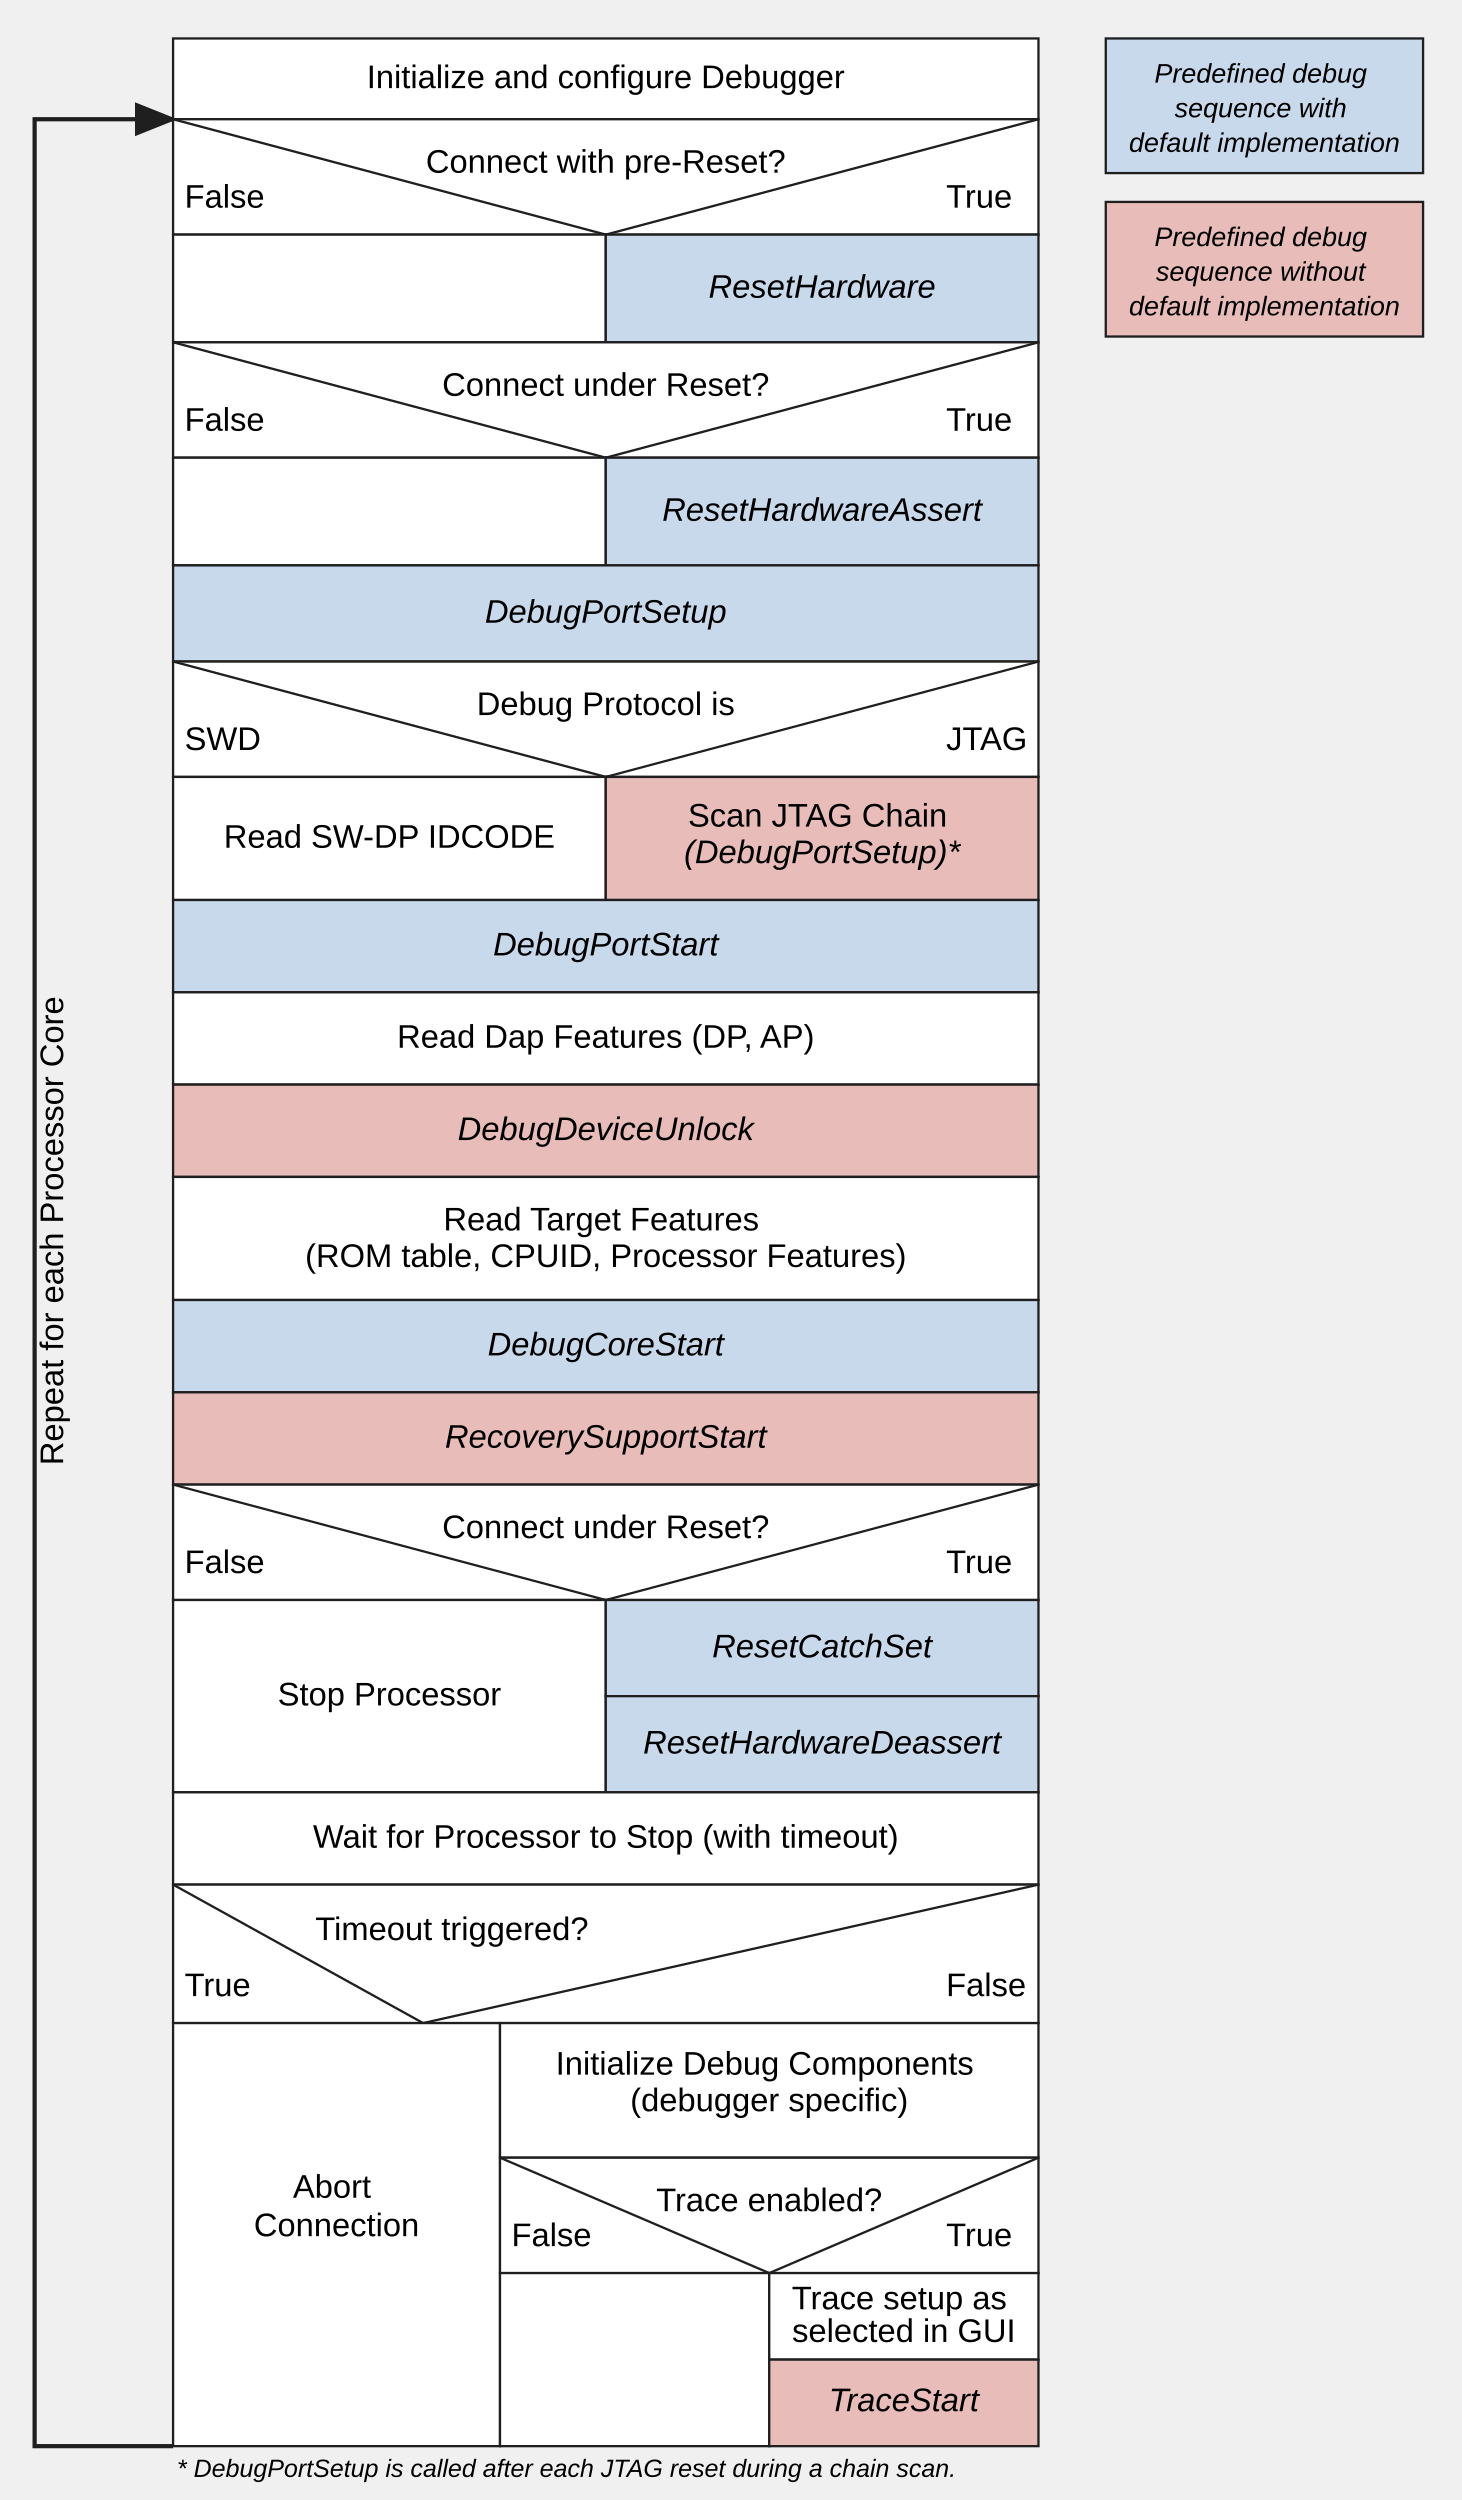
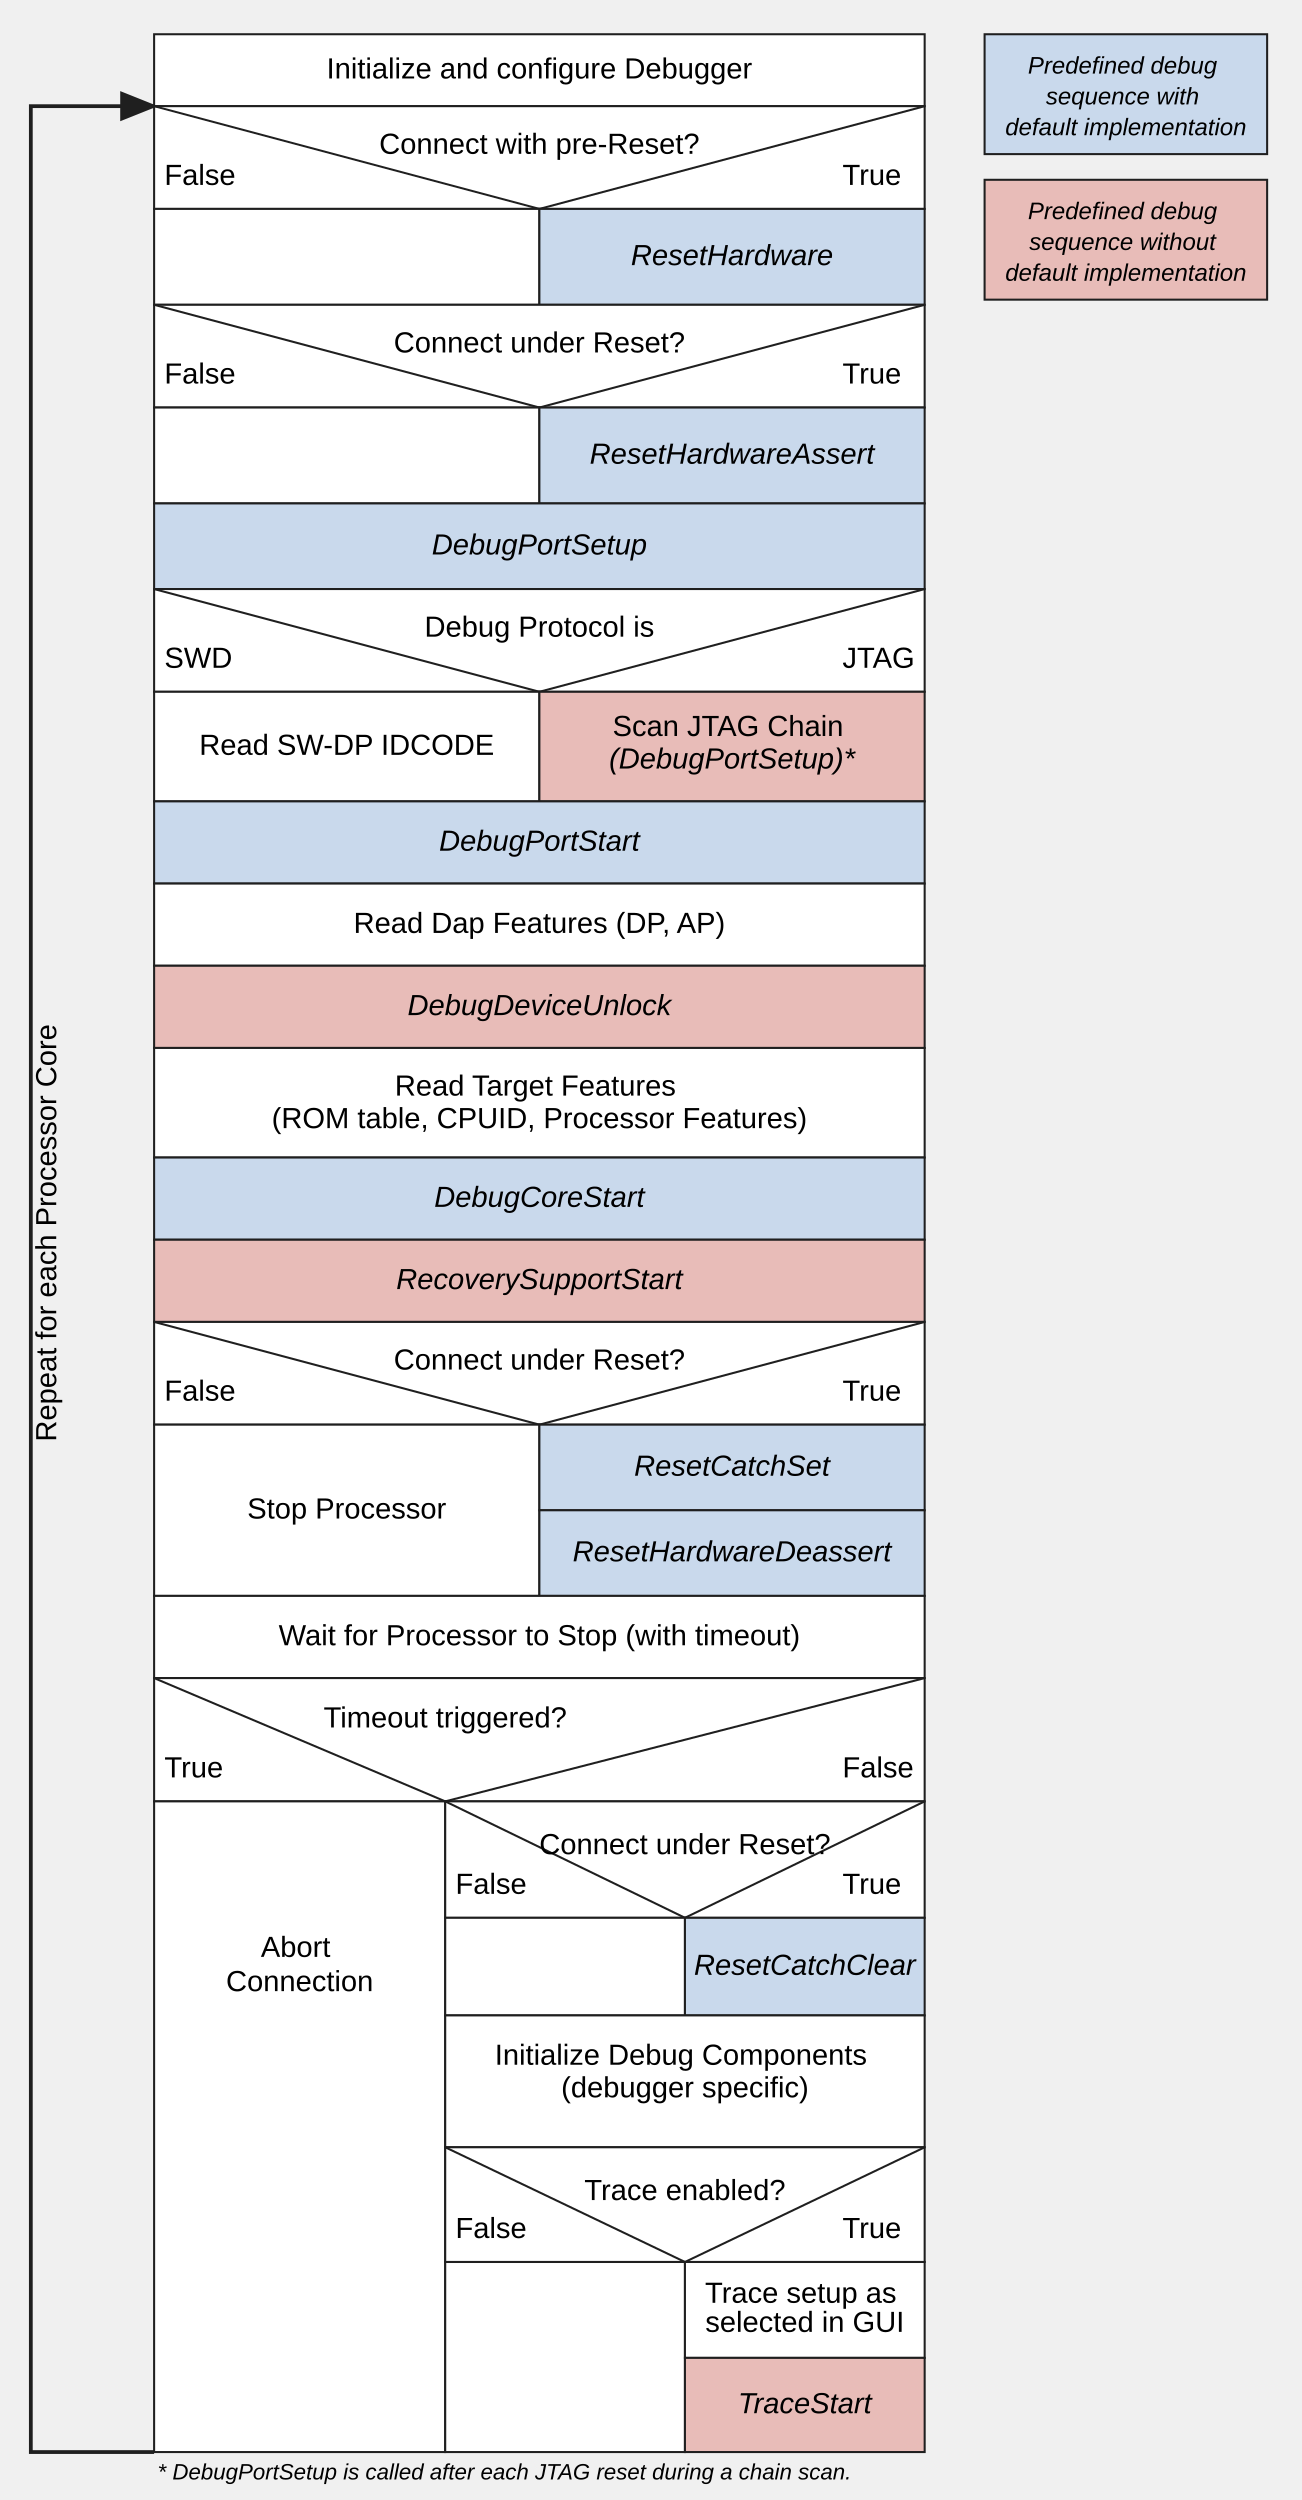
- <svg xmlns="http://www.w3.org/2000/svg" width="664" height="1135.79" viewBox="0 0 760 1300" preserveAspectRatio="xMidYMid meet" role="img" aria-labelledby="title desc">
+ <svg xmlns="http://www.w3.org/2000/svg" width="664" height="1275.57" viewBox="0 0 760 1460" preserveAspectRatio="xMidYMid meet" role="img" aria-labelledby="title desc">
  <defs>
    <marker id="arrow" markerWidth="10" markerHeight="8" refX="9" refY="4" orient="auto" markerUnits="strokeWidth">
      <path d="M0,0 L10,4 L0,8 Z" fill="#1f1f1f" />
    </marker>
    <style>
      text { font-family: Arial, Helvetica, sans-serif; font-size: 17px; fill: #000000; }
      .box, .band { fill: #fff; stroke: #1f1f1f; stroke-width: 1.2; }
      .default { fill: #c9d9ec; }
      .missing { fill: #e8bcb8; }
      .label { text-anchor: middle; dominant-baseline: middle; }
      .seq { font-style: italic; fill: #000; }
      .small { font-size: 14px; }
      .edge { fill: none; stroke: #1f1f1f; stroke-width: 2.2; marker-end: url(#arrow); }
      .thin { stroke: #1f1f1f; stroke-width: 1.2; }
      .note { font-size: 13px; font-style: italic; fill: #000000; }
    </style>
  </defs>
  <g>
-     <path class="edge" d="M90 1272 H18 V62 H90" />
-     <text class="label" x="28" y="640" transform="rotate(-90 28 640)">Repeat for each Processor Core</text>
+     <path class="edge" d="M90 1432 H18 V62 H90" />
+     <text class="label" x="28" y="720" transform="rotate(-90 28 720)">Repeat for each Processor Core</text>
  </g>
  <g>
    <rect class="box" x="90" y="20" width="450" height="42" />
    <text class="label" x="315" y="41">Initialize and configure Debugger</text>
    <rect class="band" x="90" y="62" width="450" height="60" />
    <line class="thin" x1="90" y1="62" x2="315" y2="122" />
    <line class="thin" x1="540" y1="62" x2="315" y2="122" />
    <text class="label" x="315" y="85">Connect with pre-Reset?</text>
    <text x="96" y="108">False</text>
    <text x="492" y="108">True</text>
    <rect class="box" x="90" y="122" width="225" height="56" />
    <rect class="box default" x="315" y="122" width="225" height="56" />
    <text class="label seq" x="427.5" y="150">ResetHardware</text>
    <rect class="band" x="90" y="178" width="450" height="60" />
    <line class="thin" x1="90" y1="178" x2="315" y2="238" />
    <line class="thin" x1="540" y1="178" x2="315" y2="238" />
    <text class="label" x="315" y="201">Connect under Reset?</text>
    <text x="96" y="224">False</text>
    <text x="492" y="224">True</text>
    <rect class="box" x="90" y="238" width="225" height="56" />
    <rect class="box default" x="315" y="238" width="225" height="56" />
    <text class="label seq" x="427.5" y="266">ResetHardwareAssert</text>
    <rect class="box default" x="90" y="294" width="450" height="50" />
    <text class="label seq" x="315" y="319">DebugPortSetup</text>
    <rect class="band" x="90" y="344" width="450" height="60" />
    <line class="thin" x1="90" y1="344" x2="315" y2="404" />
    <line class="thin" x1="540" y1="344" x2="315" y2="404" />
    <text class="label" x="315" y="367">Debug Protocol is</text>
    <text x="96" y="390">SWD</text>
    <text x="492" y="390">JTAG</text>
    <rect class="box" x="90" y="404" width="225" height="64" />
    <text class="label" x="202.5" y="436">Read SW-DP IDCODE</text>
    <rect class="box missing" x="315" y="404" width="225" height="64" />
    <text class="label" x="427.5" y="425">
      <tspan x="427.5" dy="0">Scan JTAG Chain</tspan>
      <tspan class="seq" x="427.5" dy="19">(DebugPortSetup)*</tspan>
    </text>
    <rect class="box default" x="90" y="468" width="450" height="48" />
    <text class="label seq" x="315" y="492">DebugPortStart</text>
    <rect class="box" x="90" y="516" width="450" height="48" />
    <text class="label" x="315" y="540">Read Dap Features (DP, AP)</text>
    <rect class="box missing" x="90" y="564" width="450" height="48" />
    <text class="label seq" x="315" y="588">DebugDeviceUnlock</text>
    <rect class="box" x="90" y="612" width="450" height="64" />
    <text class="label" x="315" y="635">
      <tspan x="315" dy="0">Read Target Features</tspan>
      <tspan x="315" dy="19">(ROM table, CPUID, Processor Features)</tspan>
    </text>
    <rect class="box default" x="90" y="676" width="450" height="48" />
    <text class="label seq" x="315" y="700">DebugCoreStart</text>
    <rect class="box missing" x="90" y="724" width="450" height="48" />
    <text class="label seq" x="315" y="748">RecoverySupportStart</text>
    <rect class="band" x="90" y="772" width="450" height="60" />
    <line class="thin" x1="90" y1="772" x2="315" y2="832" />
    <line class="thin" x1="540" y1="772" x2="315" y2="832" />
    <text class="label" x="315" y="795">Connect under Reset?</text>
    <text x="96" y="818">False</text>
    <text x="492" y="818">True</text>
    <rect class="box" x="90" y="832" width="225" height="100" />
    <text class="label" x="202.5" y="882">Stop Processor</text>
    <rect class="box default" x="315" y="832" width="225" height="50" />
    <text class="label seq" x="427.5" y="857">ResetCatchSet</text>
    <rect class="box default" x="315" y="882" width="225" height="50" />
    <text class="label seq" x="427.5" y="907">ResetHardwareDeassert</text>
    <rect class="box" x="90" y="932" width="450" height="48" />
    <text class="label" x="315" y="956">Wait for Processor to Stop (with timeout)</text>
    <rect class="band" x="90" y="980" width="450" height="72" />
-     <line class="thin" x1="90" y1="980" x2="220" y2="1052" />
-     <line class="thin" x1="540" y1="980" x2="220" y2="1052" />
-     <text class="label" x="235" y="1004">Timeout triggered?</text>
+     <line class="thin" x1="90" y1="980" x2="260" y2="1052" />
+     <line class="thin" x1="540" y1="980" x2="260" y2="1052" />
+     <text class="label" x="260" y="1004">Timeout triggered?</text>
    <text x="96" y="1038">True</text>
    <text x="492" y="1038">False</text>
-     <rect class="box" x="90" y="1052" width="170" height="220" />
+     <rect class="box" x="90" y="1052" width="170" height="380" />
    <text class="label" x="175" y="1138">
      <tspan x="175" dy="0">Abort</tspan>
      <tspan x="175" dy="20">Connection</tspan>
    </text>
-     <rect class="box" x="260" y="1052" width="280" height="70" />
-     <text class="label" x="400" y="1074">
+     <rect class="band" x="260" y="1052" width="280" height="68" />
+     <line class="thin" x1="260" y1="1052" x2="400" y2="1120" />
+     <line class="thin" x1="540" y1="1052" x2="400" y2="1120" />
+     <text class="label" x="400" y="1078">Connect under Reset?</text>
+     <text x="266" y="1106">False</text>
+     <text x="492" y="1106">True</text>
+     <rect class="box" x="260" y="1120" width="140" height="57" />
+     <rect class="box default" x="400" y="1120" width="140" height="57" />
+     <text class="label seq" x="470" y="1148.5">ResetCatchClear</text>
+     <rect class="box" x="260" y="1177" width="280" height="77" />
+     <text class="label" x="400" y="1201">
      <tspan x="400" dy="0">Initialize Debug Components</tspan>
      <tspan x="400" dy="19">(debugger specific)</tspan>
    </text>
-     <rect class="band" x="260" y="1122" width="280" height="60" />
-     <line class="thin" x1="260" y1="1122" x2="400" y2="1182" />
-     <line class="thin" x1="540" y1="1122" x2="400" y2="1182" />
-     <text class="label" x="400" y="1145">Trace enabled?</text>
-     <text x="266" y="1168">False</text>
-     <text x="492" y="1168">True</text>
-     <rect class="box" x="260" y="1182" width="140" height="90" />
-     <rect class="box" x="400" y="1182" width="140" height="45" />
-     <text class="label" x="470" y="1196">
+     <rect class="band" x="260" y="1254" width="280" height="67" />
+     <line class="thin" x1="260" y1="1254" x2="400" y2="1321" />
+     <line class="thin" x1="540" y1="1254" x2="400" y2="1321" />
+     <text class="label" x="400" y="1280">Trace enabled?</text>
+     <text x="266" y="1307">False</text>
+     <text x="492" y="1307">True</text>
+     <rect class="box" x="260" y="1321" width="140" height="111" />
+     <rect class="box" x="400" y="1321" width="140" height="56" />
+     <text class="label" x="470" y="1340">
      <tspan x="470" dy="0">Trace setup as</tspan>
      <tspan x="470" dy="17">selected in GUI</tspan>
    </text>
-     <rect class="box missing" x="400" y="1227" width="140" height="45" />
-     <text class="label seq" x="470" y="1249">TraceStart</text>
+     <rect class="box missing" x="400" y="1377" width="140" height="55" />
+     <text class="label seq" x="470" y="1404.5">TraceStart</text>
  </g>
  <g>
    <rect class="box default" x="575" y="20" width="165" height="70" />
    <text class="label seq small" x="657.5" y="39">
      <tspan x="657.5" dy="0">Predefined debug</tspan>
      <tspan x="657.5" dy="18">sequence with</tspan>
      <tspan x="657.5" dy="18">default implementation</tspan>
    </text>
    <rect class="box missing" x="575" y="105" width="165" height="70" />
    <text class="label seq small" x="657.5" y="124">
      <tspan x="657.5" dy="0">Predefined debug</tspan>
      <tspan x="657.5" dy="18">sequence without</tspan>
      <tspan x="657.5" dy="18">default implementation</tspan>
    </text>
  </g>
-   <text class="note" x="92" y="1288">* DebugPortSetup is called after each JTAG reset during a chain scan.</text>
+   <text class="note" x="92" y="1448">* DebugPortSetup is called after each JTAG reset during a chain scan.</text>
</svg>
